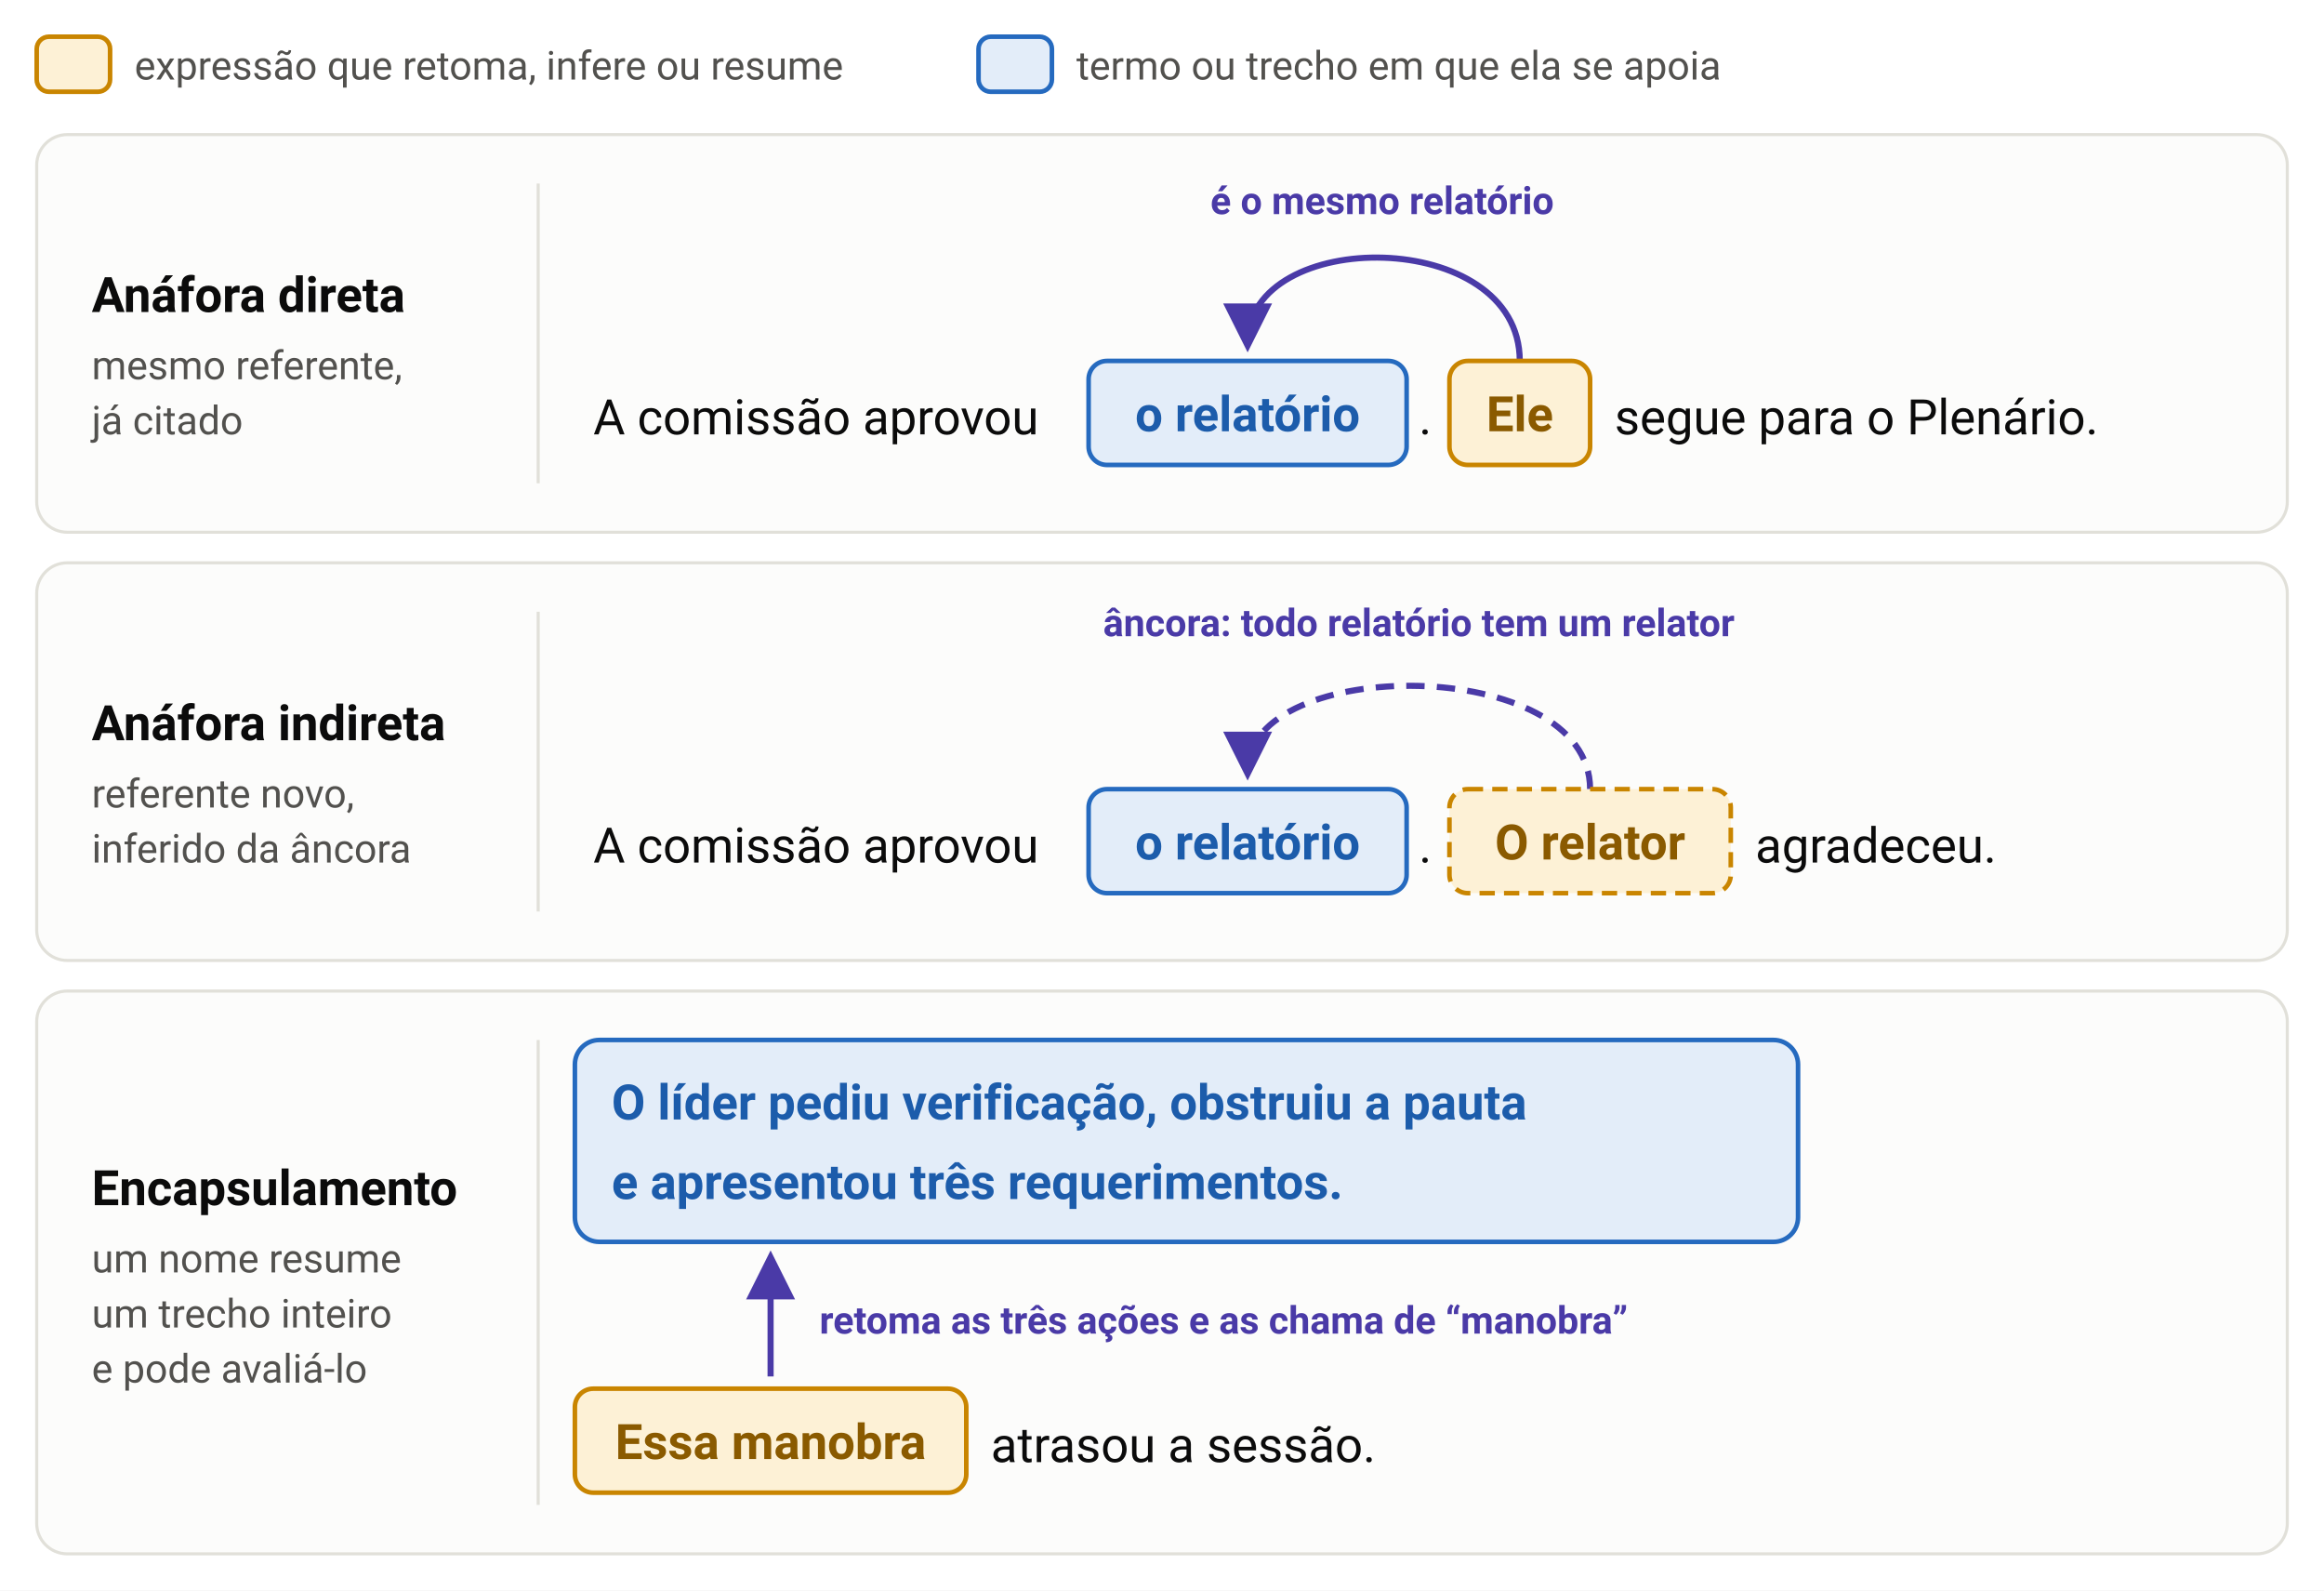
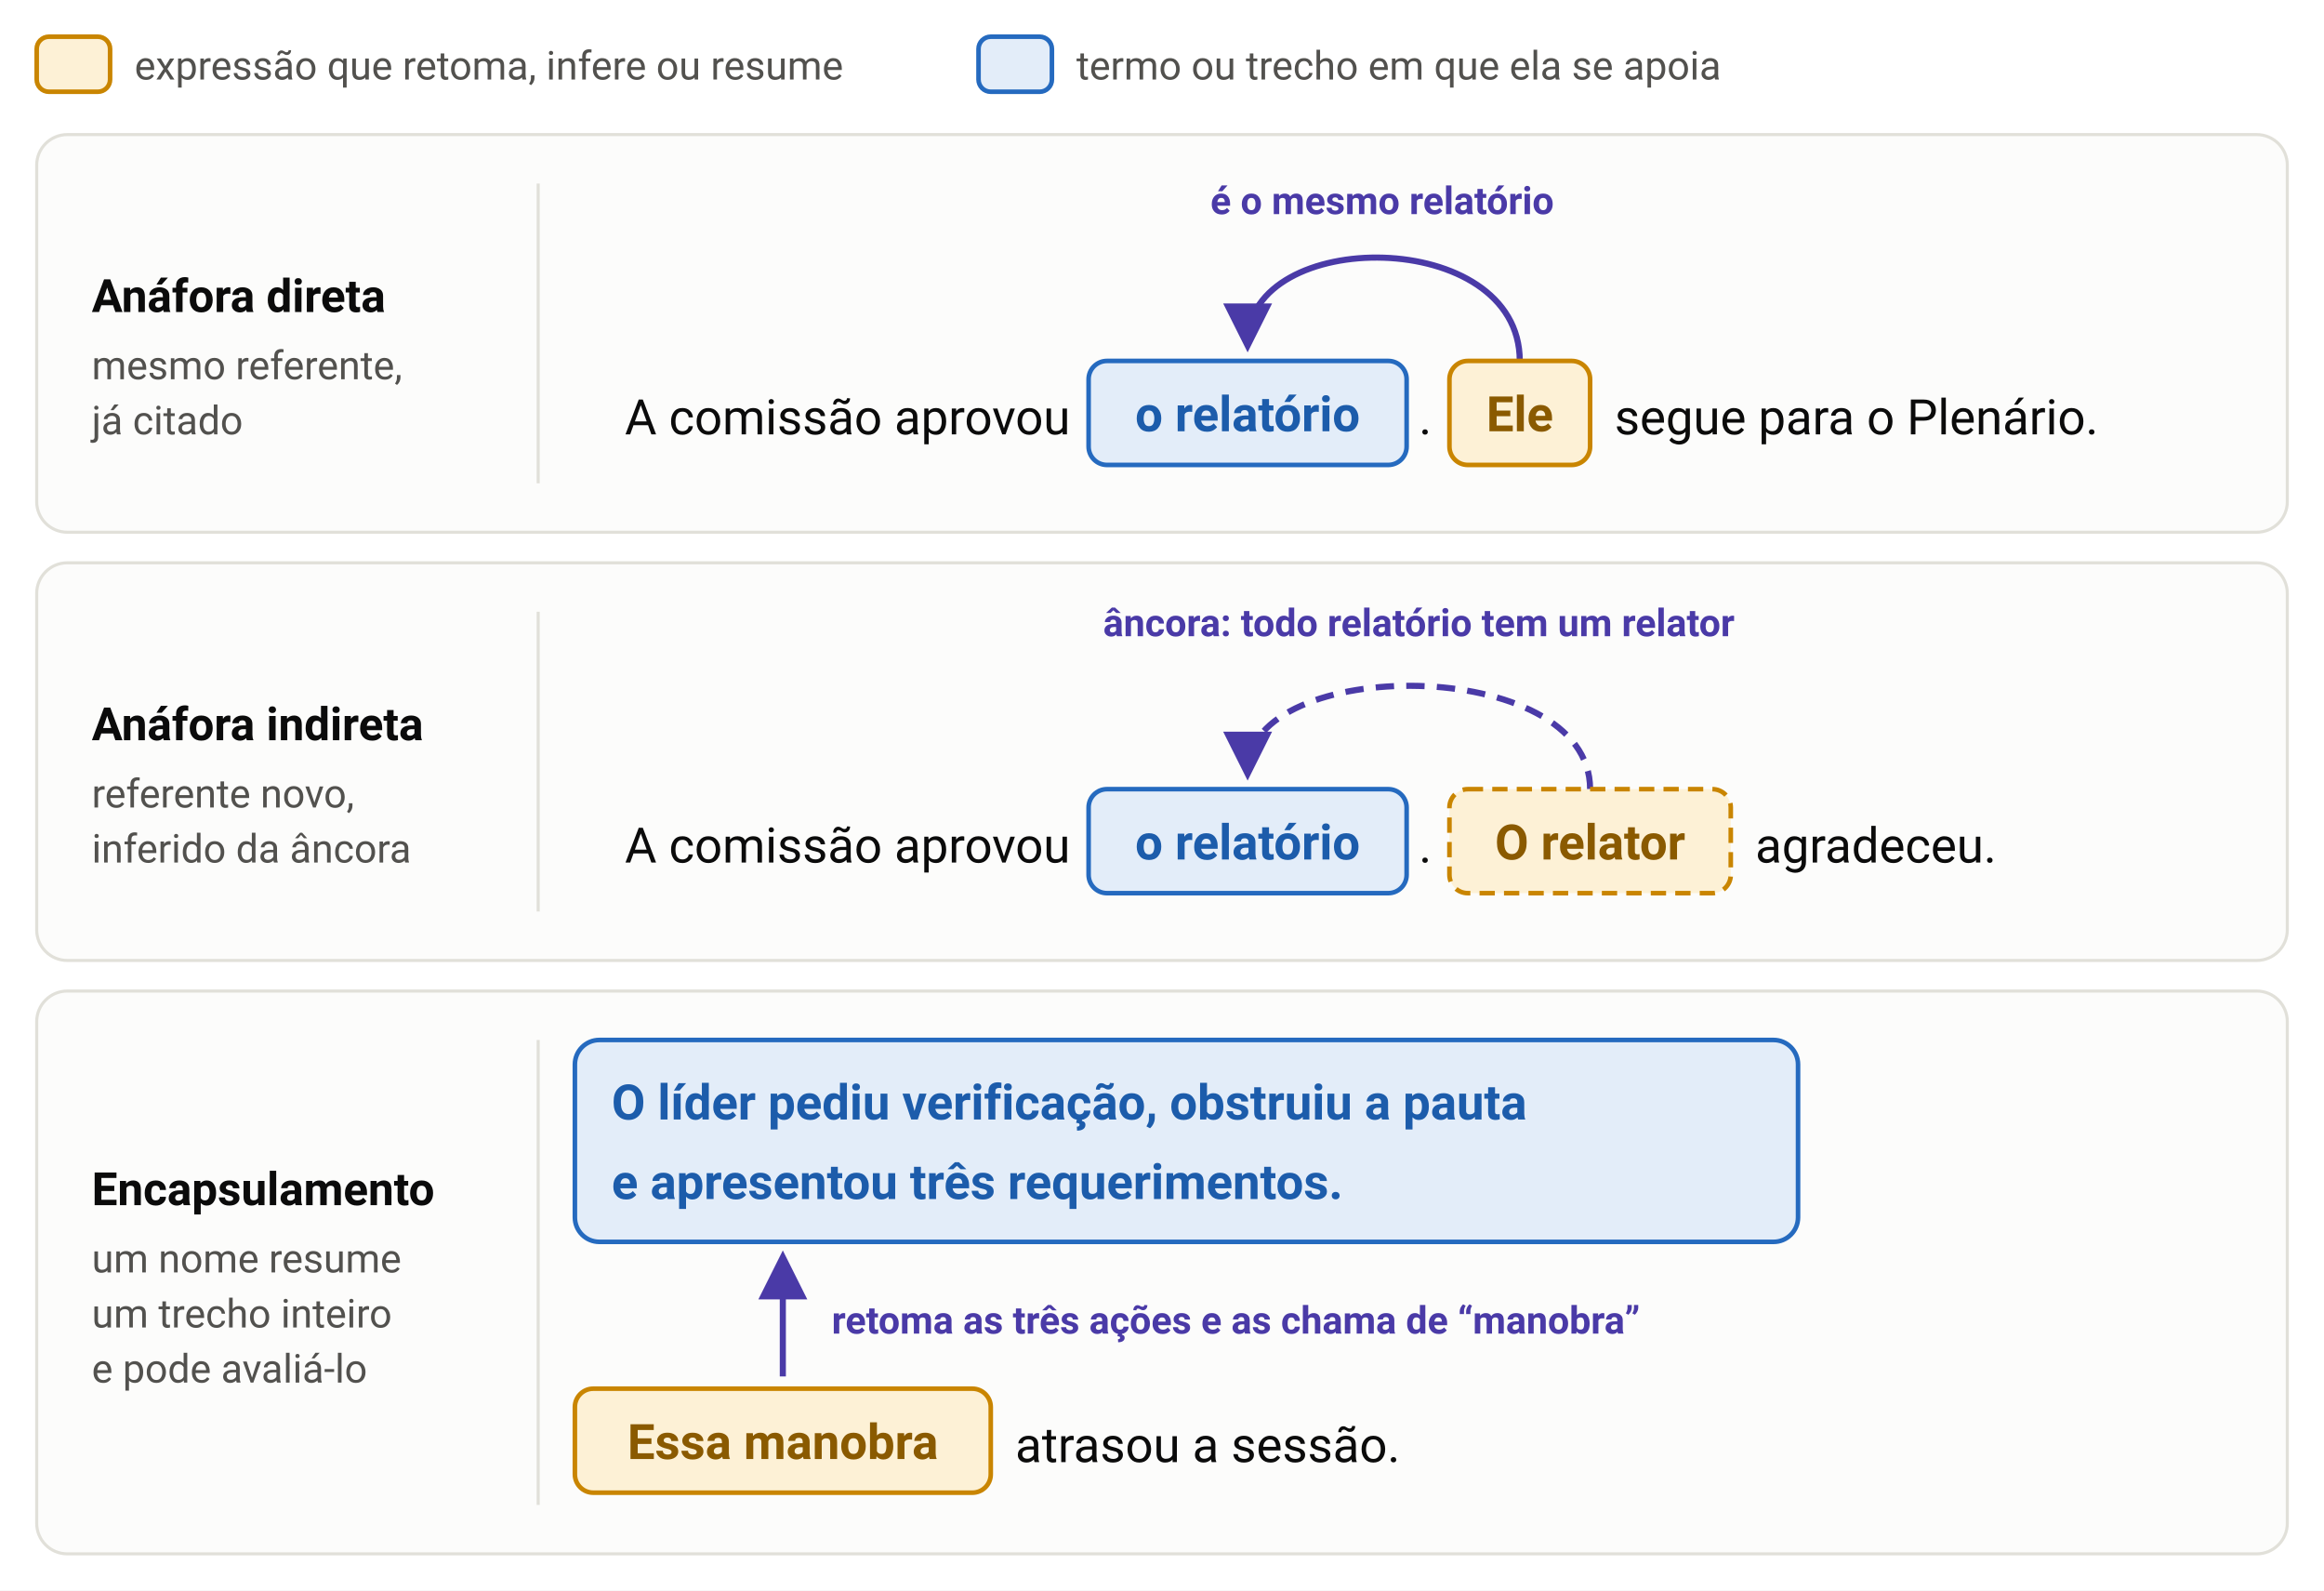
<svg xmlns="http://www.w3.org/2000/svg" width="760" height="520" viewBox="0 0 760 520" font-family="system-ui, -apple-system, 'Segoe UI', Roboto, sans-serif">
  <defs>
    <marker id="ponta" viewBox="0 0 10 10" refX="8" refY="5" markerWidth="8" markerHeight="8" orient="auto-start-reverse">
      <path d="M0 0 L10 5 L0 10 z" fill="#4a3aa7" />
    </marker>
  </defs>
  <rect width="760" height="520" fill="#ffffff" />
  <g font-size="13" fill="#52514e">
    <rect x="12" y="12" width="24" height="18" rx="4" fill="#fdf1d6" stroke="#c98500" stroke-width="1.5" />
    <text x="44" y="26">expressão que retoma, infere ou resume</text>
    <rect x="320" y="12" width="24" height="18" rx="4" fill="#e3edf9" stroke="#256abf" stroke-width="1.5" />
    <text x="352" y="26">termo ou trecho em que ela se apoia</text>
  </g>
  <g transform="translate(12 44)">
    <rect width="736" height="130" rx="10" fill="#fcfcfb" stroke="#e1e0d9" />
-     <text x="18" y="58" font-size="16" font-weight="700" fill="#0b0b0b">Anáfora direta</text>
+     <text x="18" y="58" font-size="15" font-weight="700" fill="#0b0b0b">Anáfora direta</text>
    <text font-size="13" fill="#52514e">
      <tspan x="18" y="80">mesmo referente,</tspan>
      <tspan x="18" dy="18">já citado</tspan>
    </text>
    <line x1="164" y1="16" x2="164" y2="114" stroke="#e1e0d9" />
    <path d="M485 74 C 485 30, 396 30, 396 68" fill="none" stroke="#4a3aa7" stroke-width="2" marker-end="url(#ponta)" />
    <text x="440" y="26" font-size="12.5" font-weight="600" fill="#4a3aa7" text-anchor="middle">é o mesmo relatório</text>
    <g font-size="16">
-       <text x="182" y="98" fill="#0b0b0b">A comissão aprovou</text>
+       <text x="338" y="98" fill="#0b0b0b" text-anchor="end">A comissão aprovou</text>
      <rect x="344" y="74" width="104" height="34" rx="6" fill="#e3edf9" stroke="#256abf" stroke-width="1.5" />
      <text x="396" y="97" fill="#1c5cab" font-weight="600" text-anchor="middle">o relatório</text>
      <text x="452" y="98" fill="#0b0b0b">.</text>
      <rect x="462" y="74" width="46" height="34" rx="6" fill="#fdf1d6" stroke="#c98500" stroke-width="1.5" />
      <text x="485" y="97" fill="#8a5a00" font-weight="600" text-anchor="middle">Ele</text>
      <text x="516" y="98" fill="#0b0b0b">segue para o Plenário.</text>
    </g>
  </g>
  <g transform="translate(12 184)">
    <rect width="736" height="130" rx="10" fill="#fcfcfb" stroke="#e1e0d9" />
-     <text x="18" y="58" font-size="16" font-weight="700" fill="#0b0b0b">Anáfora indireta</text>
+     <text x="18" y="58" font-size="15" font-weight="700" fill="#0b0b0b">Anáfora indireta</text>
    <text font-size="13" fill="#52514e">
      <tspan x="18" y="80">referente novo,</tspan>
      <tspan x="18" dy="18">inferido da âncora</tspan>
    </text>
    <line x1="164" y1="16" x2="164" y2="114" stroke="#e1e0d9" />
    <path d="M508 74 C 508 30, 396 30, 396 68" fill="none" stroke="#4a3aa7" stroke-width="2" stroke-dasharray="6 4" marker-end="url(#ponta)" />
    <text x="452" y="24" font-size="12.5" font-weight="600" fill="#4a3aa7" text-anchor="middle">âncora: todo relatório tem um relator</text>
    <g font-size="16">
-       <text x="182" y="98" fill="#0b0b0b">A comissão aprovou</text>
+       <text x="338" y="98" fill="#0b0b0b" text-anchor="end">A comissão aprovou</text>
      <rect x="344" y="74" width="104" height="34" rx="6" fill="#e3edf9" stroke="#256abf" stroke-width="1.5" />
      <text x="396" y="97" fill="#1c5cab" font-weight="600" text-anchor="middle">o relatório</text>
      <text x="452" y="98" fill="#0b0b0b">.</text>
      <rect x="462" y="74" width="92" height="34" rx="6" fill="#fdf1d6" stroke="#c98500" stroke-width="1.5" stroke-dasharray="5 3" />
      <text x="508" y="97" fill="#8a5a00" font-weight="600" text-anchor="middle">O relator</text>
      <text x="562" y="98" fill="#0b0b0b">agradeceu.</text>
    </g>
  </g>
  <g transform="translate(12 324)">
    <rect width="736" height="184" rx="10" fill="#fcfcfb" stroke="#e1e0d9" />
-     <text x="18" y="70" font-size="16" font-weight="700" fill="#0b0b0b">Encapsulamento</text>
+     <text x="18" y="70" font-size="15" font-weight="700" fill="#0b0b0b">Encapsulamento</text>
    <text font-size="13" fill="#52514e">
      <tspan x="18" y="92">um nome resume</tspan>
      <tspan x="18" dy="18">um trecho inteiro</tspan>
      <tspan x="18" dy="18">e pode avaliá-lo</tspan>
    </text>
    <line x1="164" y1="16" x2="164" y2="168" stroke="#e1e0d9" />
    <rect x="176" y="16" width="400" height="66" rx="8" fill="#e3edf9" stroke="#256abf" stroke-width="1.5" />
    <g font-size="16" fill="#1c5cab" font-weight="600">
      <text x="188" y="42">O líder pediu verificação, obstruiu a pauta</text>
      <text x="188" y="68">e apresentou três requerimentos.</text>
    </g>
-     <path d="M240 126 L240 88" fill="none" stroke="#4a3aa7" stroke-width="2" marker-end="url(#ponta)" />
-     <text x="256" y="112" font-size="12.5" font-weight="600" fill="#4a3aa7">retoma as três ações e as chama de “manobra”</text>
+     <path d="M244 126 L244 88" fill="none" stroke="#4a3aa7" stroke-width="2" marker-end="url(#ponta)" />
+     <text x="260" y="112" font-size="12.5" font-weight="600" fill="#4a3aa7">retoma as três ações e as chama de “manobra”</text>
    <g font-size="16">
-       <rect x="176" y="130" width="128" height="34" rx="6" fill="#fdf1d6" stroke="#c98500" stroke-width="1.5" />
-       <text x="240" y="153" fill="#8a5a00" font-weight="600" text-anchor="middle">Essa manobra</text>
-       <text x="312" y="154" fill="#0b0b0b">atrasou a sessão.</text>
+       <rect x="176" y="130" width="136" height="34" rx="6" fill="#fdf1d6" stroke="#c98500" stroke-width="1.5" />
+       <text x="244" y="153" fill="#8a5a00" font-weight="600" text-anchor="middle">Essa manobra</text>
+       <text x="320" y="154" fill="#0b0b0b">atrasou a sessão.</text>
    </g>
  </g>
</svg>
